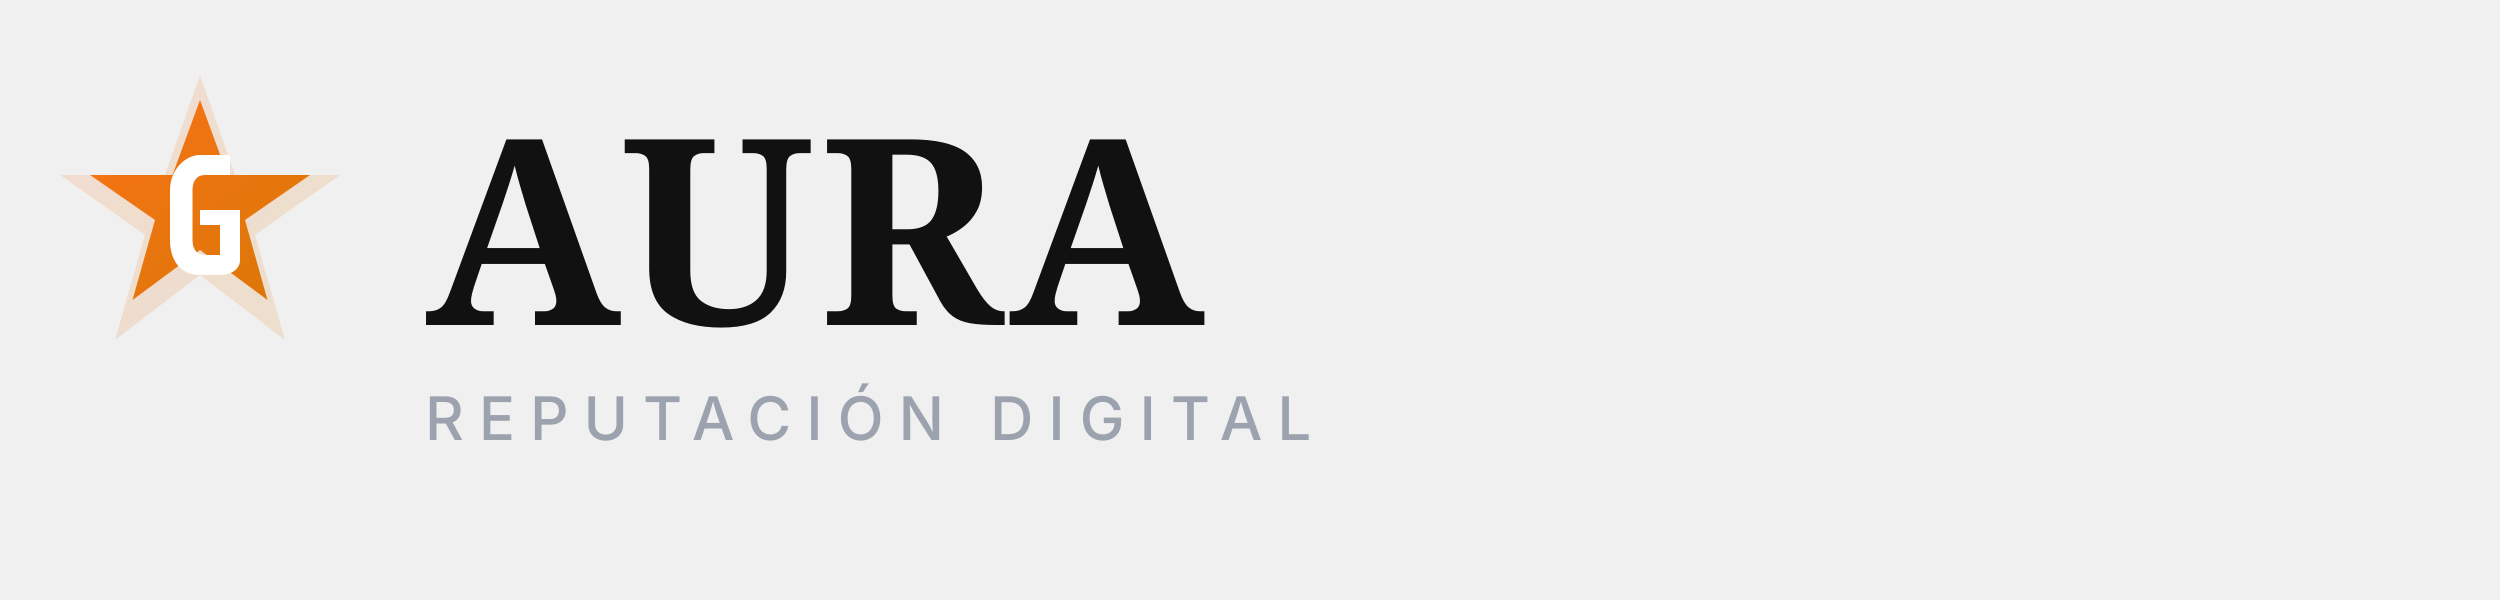
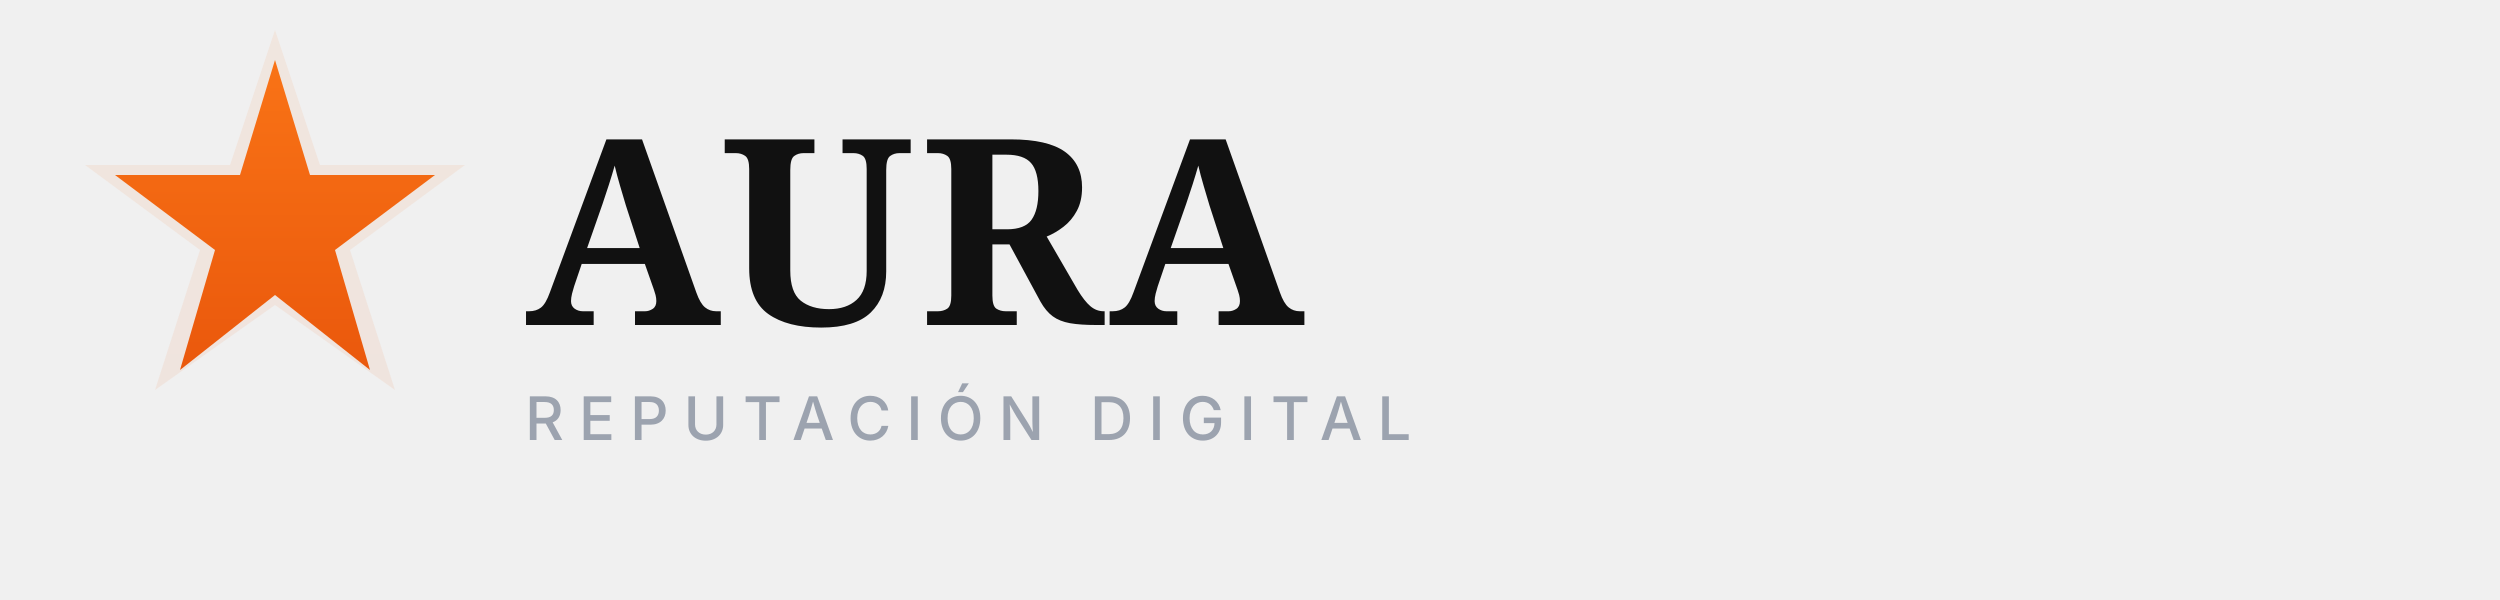
<svg xmlns="http://www.w3.org/2000/svg" viewBox="0 0 500 120" fill="none">
  <defs>
-     <linearGradient id="auraGrad" x1="0" y1="0" x2="1" y2="1">
+     <linearGradient id="sg" x1="0" y1="0" x2="0" y2="1">
      <stop offset="0%" stop-color="#f97316" />
-       <stop offset="100%" stop-color="#d97706" />
+       <stop offset="100%" stop-color="#ea580c" />
    </linearGradient>
  </defs>
-   <path d="M40 15 L47 35 L68 35 L51 47 L57 68 L40 55 L23 68 L29 47 L12 35 L33 35 Z" fill="url(#auraGrad)" opacity="0.15" />
-   <path d="M40 20 L45.5 35 L62 35 L49 44 L53.5 60 L40 50 L26.5 60 L31 44 L18 35 L34.5 35 Z" fill="url(#auraGrad)" />
-   <path d="M34 38 C34 34 37 31 40 31 L46 31 L46 35 L41 35 C39.5 35 38.5 36 38.5 38 L38.5 48 C38.5 50 39.5 51 41 51 L44 51 L44 45 L40 45 L40 42 L48 42 L48 52 C48 54 46 55 44 55 L40 55 C36 55 34 52 34 48 Z" fill="white" />
-   <text x="85" y="65" font-family="'Playfair Display', Georgia, serif" font-size="52" font-weight="900" fill="#111" letter-spacing="1">AURA</text>
-   <text x="85" y="88" font-family="Inter, Arial, sans-serif" font-size="12" fill="#9ca3af" letter-spacing="3" font-weight="500">REPUTACIÓN DIGITAL</text>
+   <path d="M55 6 L64 33 L93 33 L70 50 L79 78 L55 61 L31 78 L40 50 L17 33 L46 33 Z" fill="url(#sg)" opacity="0.08" />
+   <path d="M55 12 L62 35 L87 35 L67 50 L74 74 L55 59 L36 74 L43 50 L23 35 L48 35 Z" fill="url(#sg)" />
+   <text x="105" y="65" font-family="'Playfair Display', Georgia, serif" font-size="52" font-weight="900" fill="#111" letter-spacing="1">AURA</text>
+   <text x="105" y="88" font-family="Inter, Arial, sans-serif" font-size="12" fill="#9ca3af" letter-spacing="3" font-weight="500">REPUTACIÓN DIGITAL</text>
</svg>
